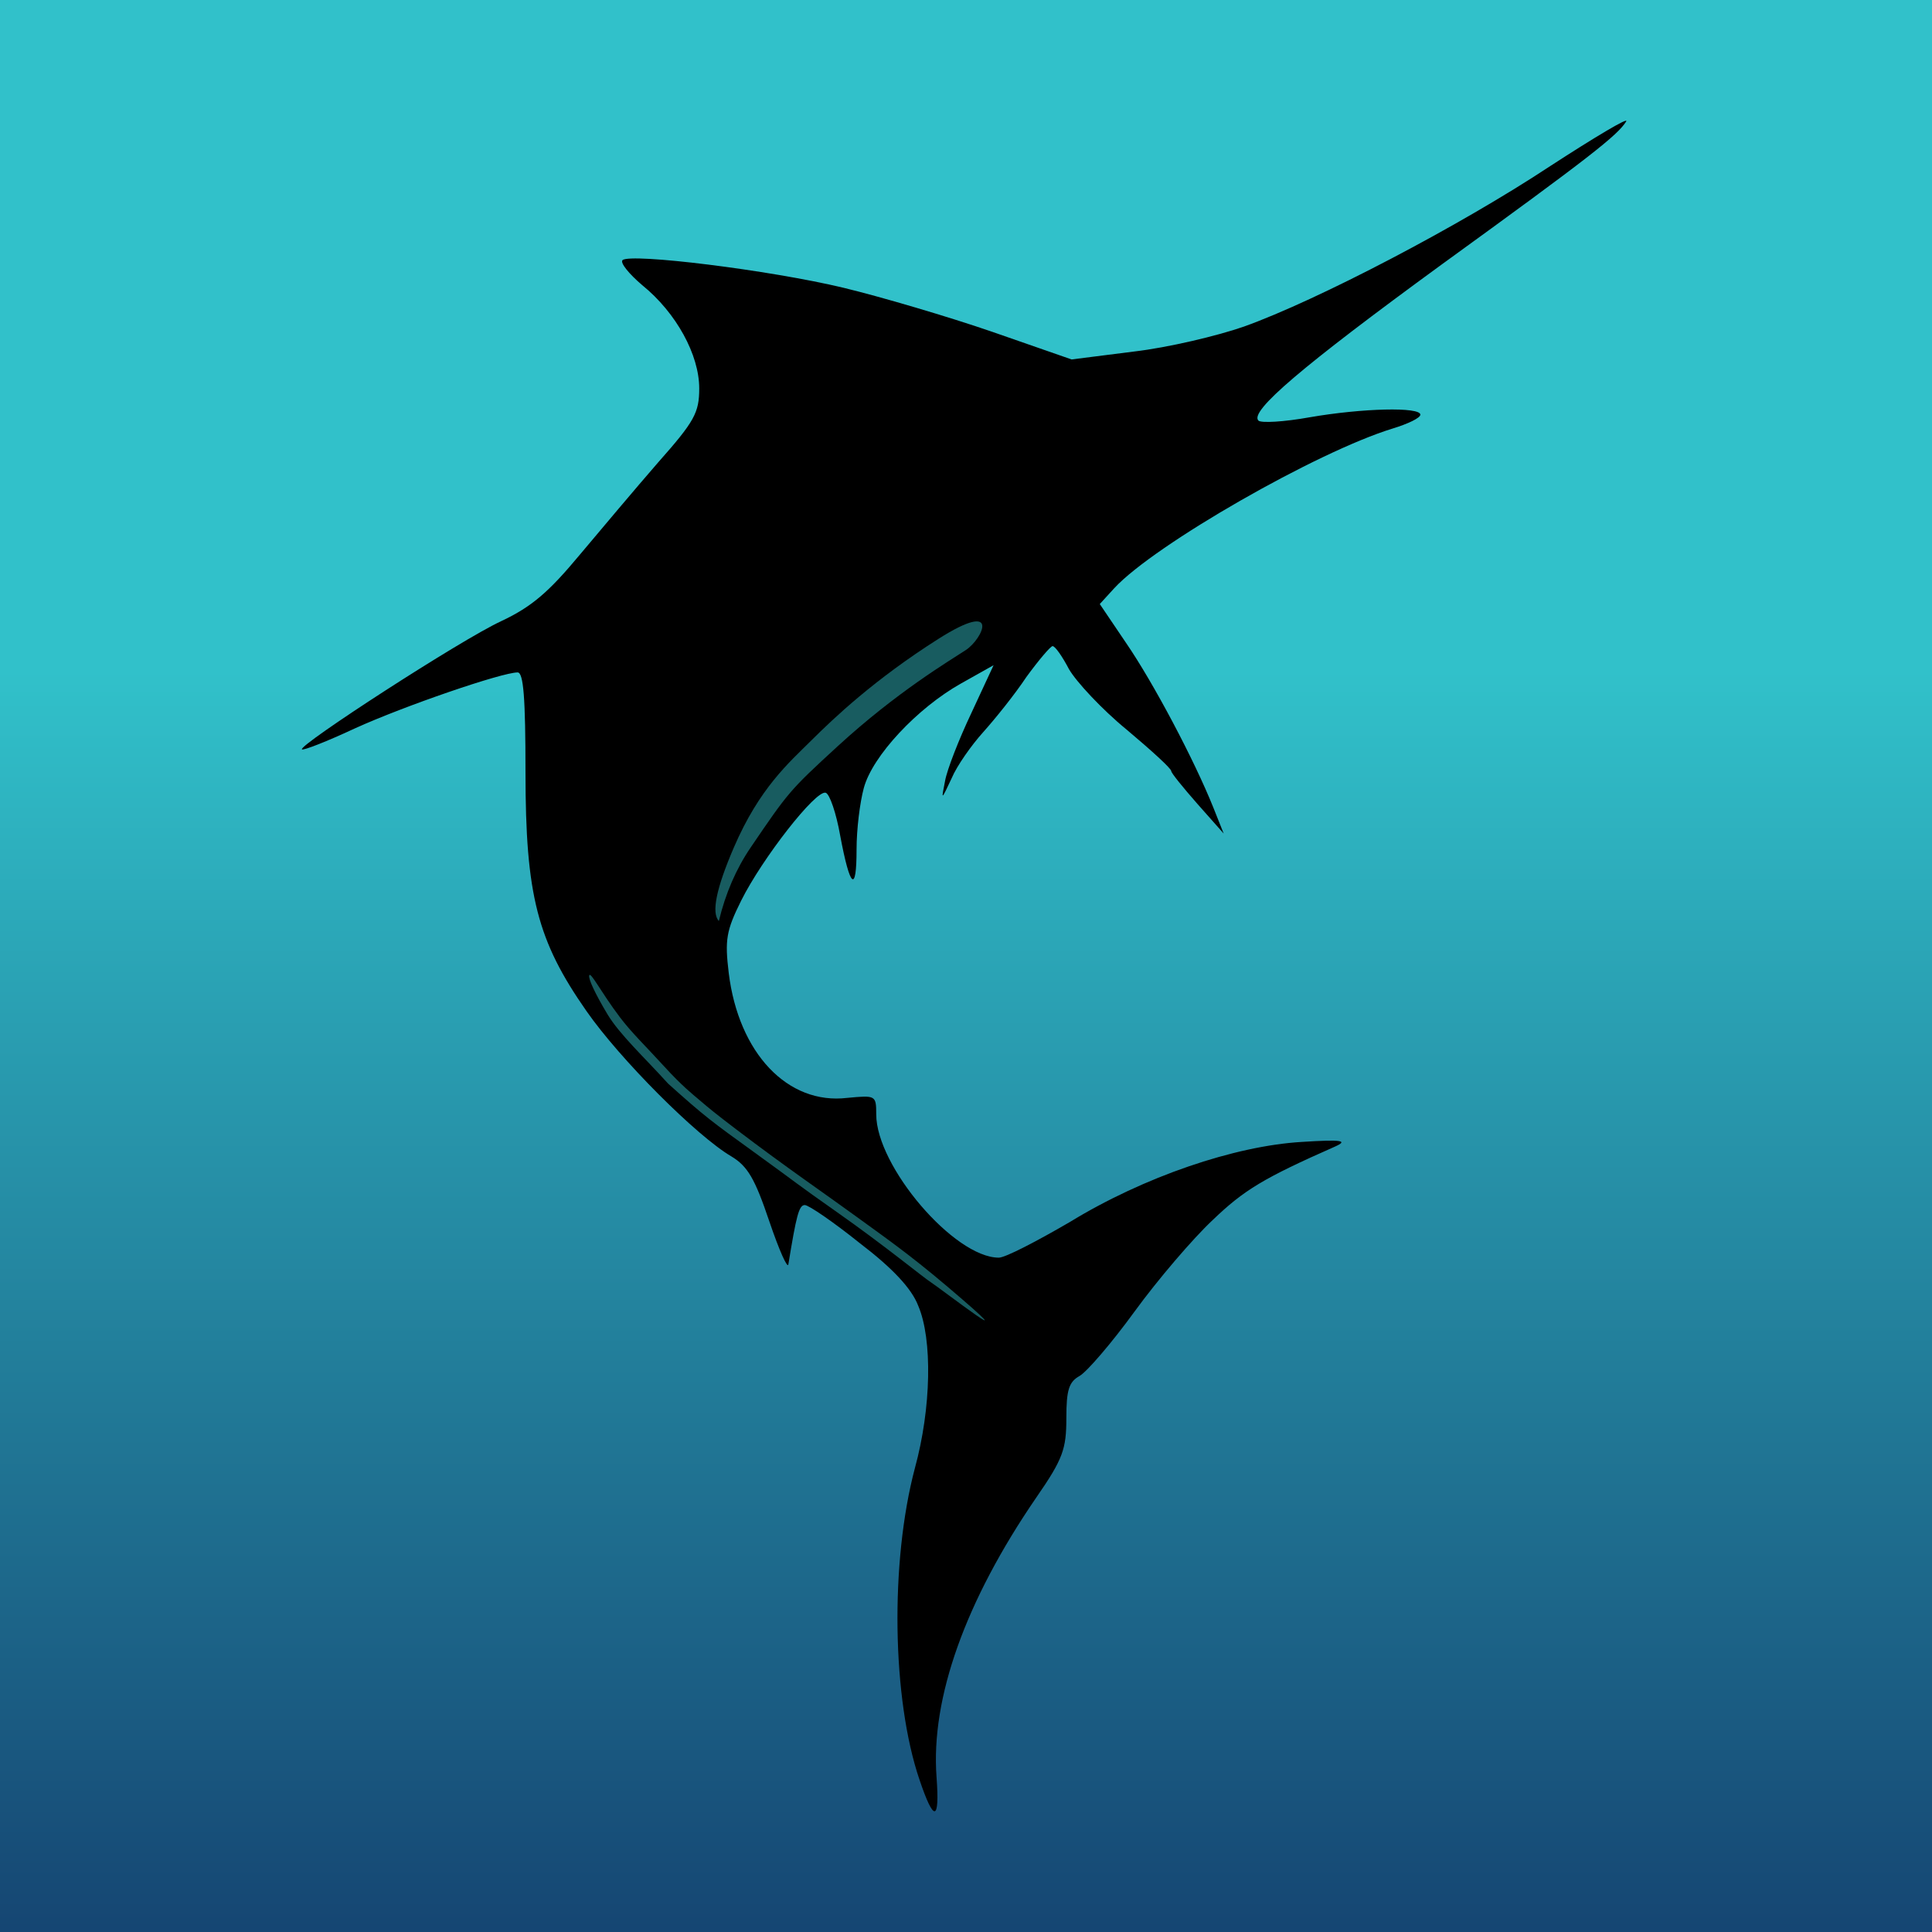
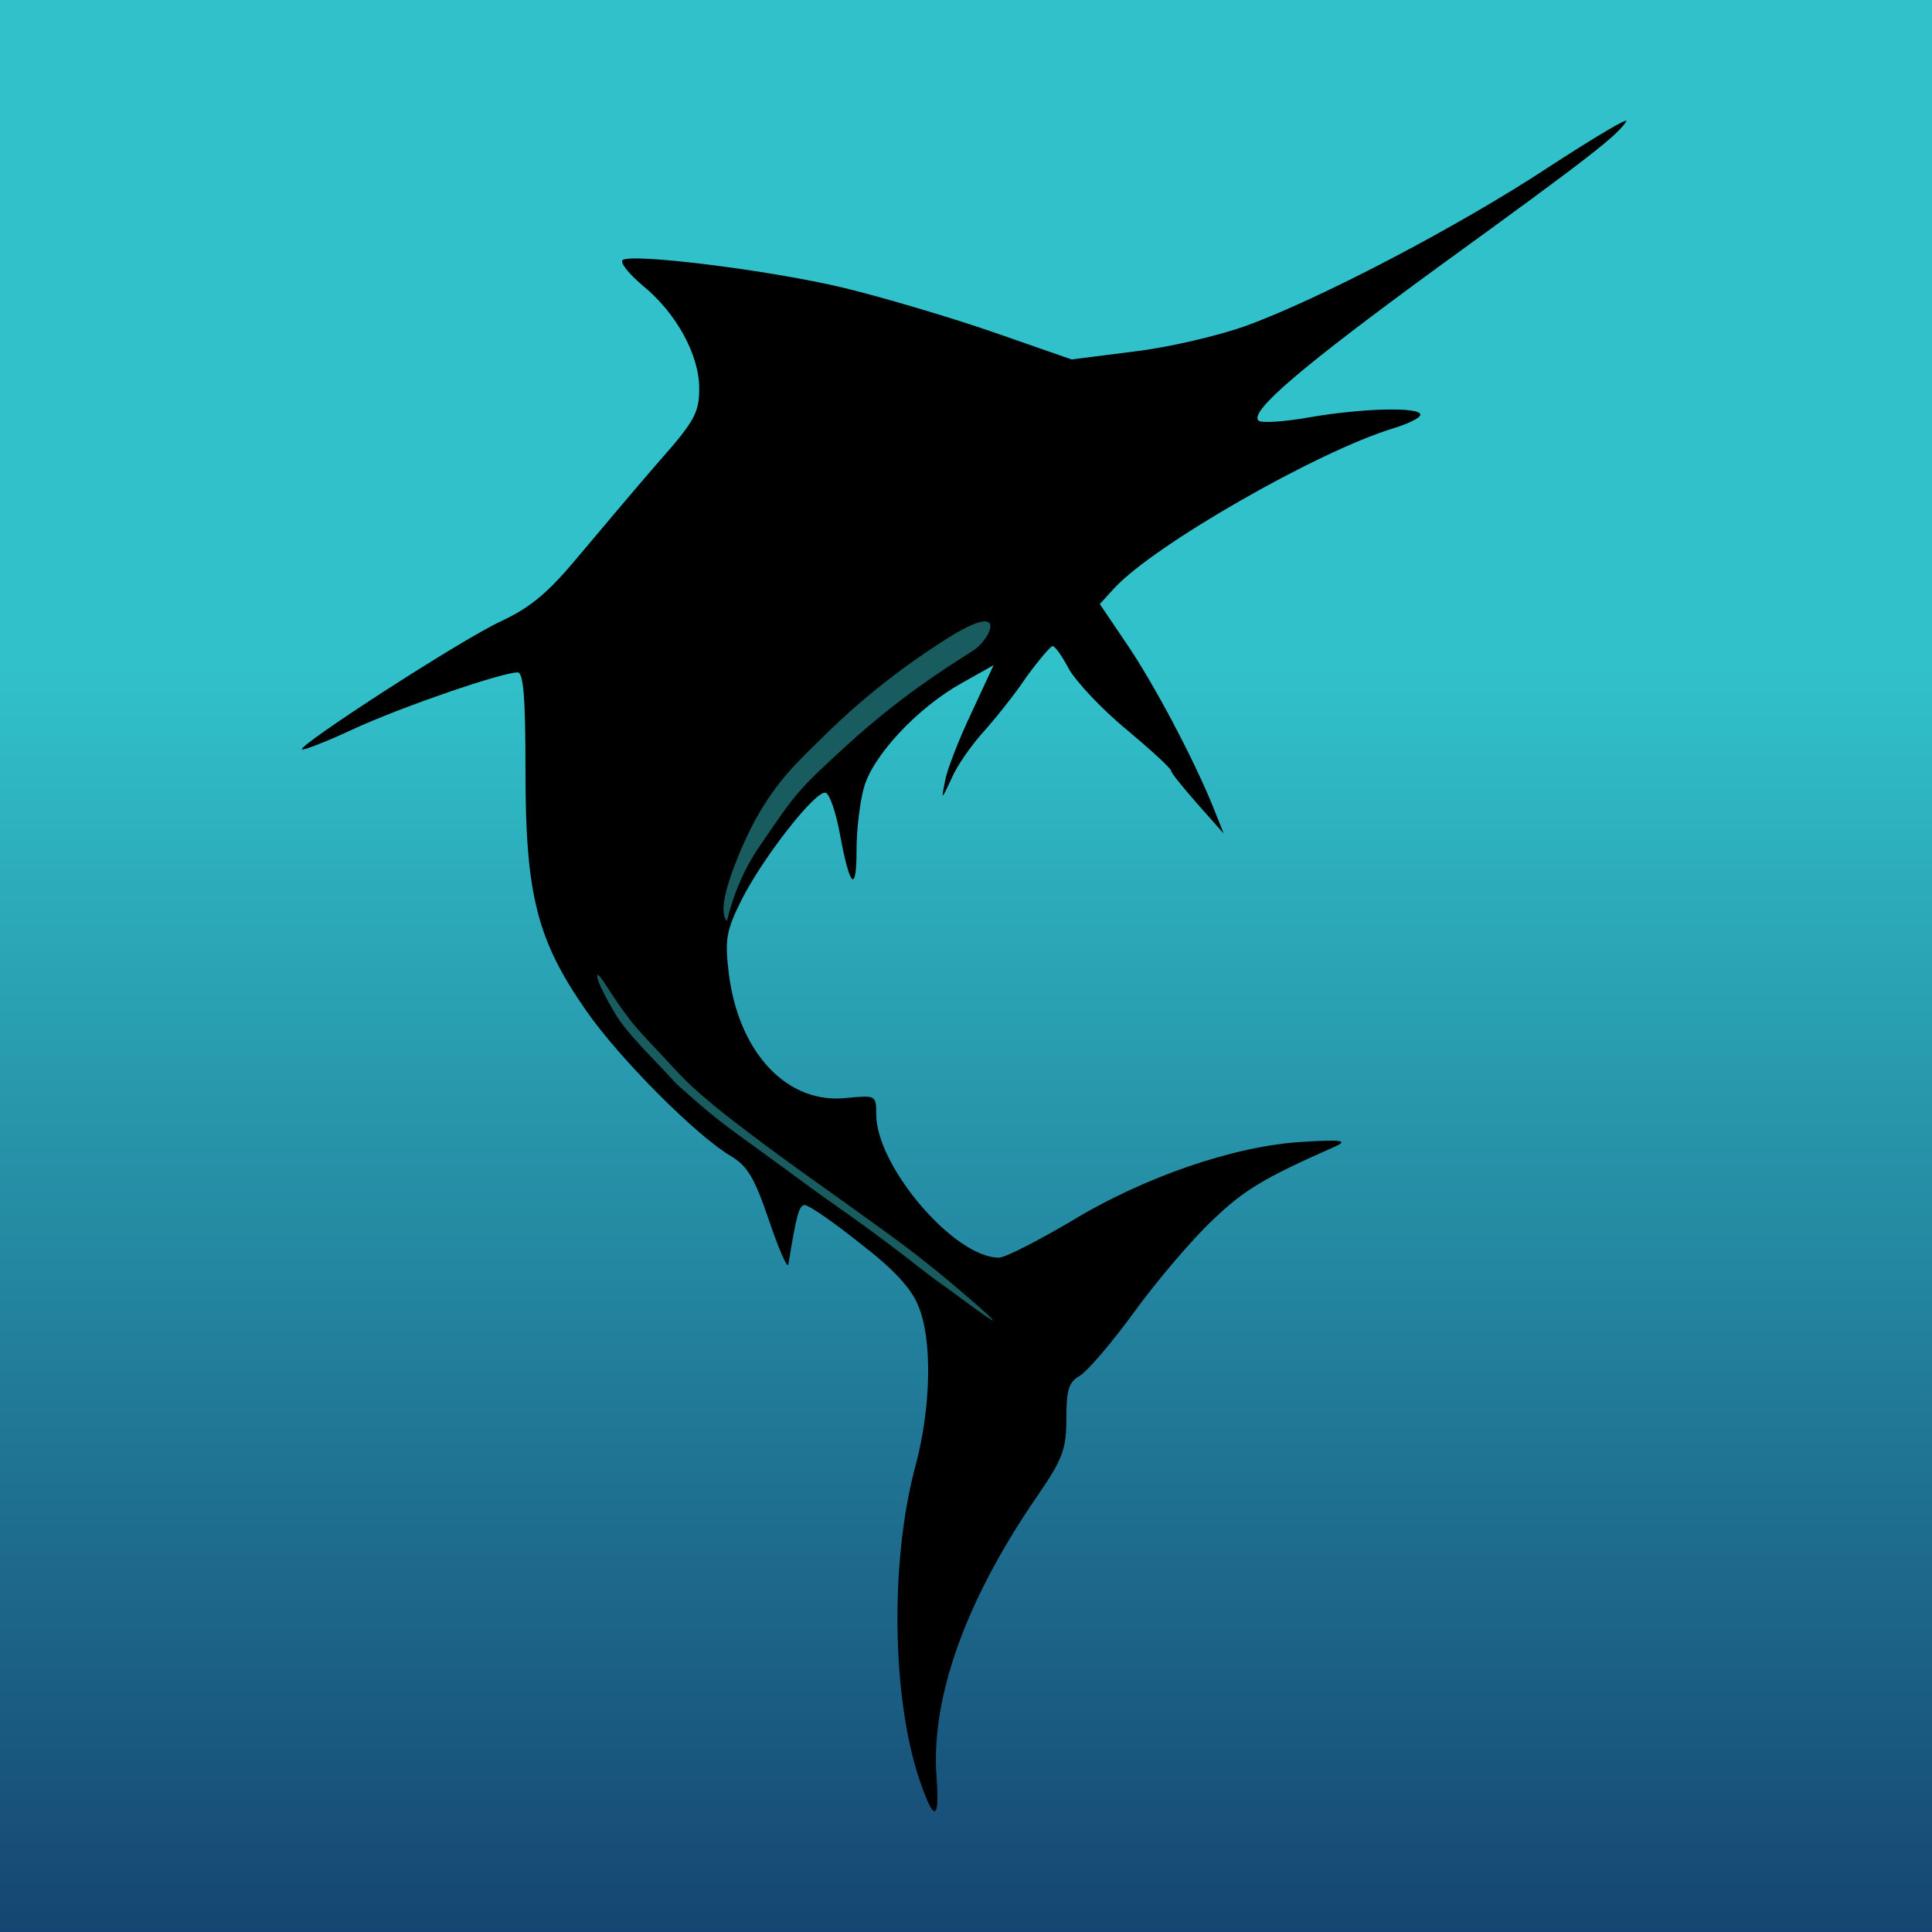
<svg xmlns="http://www.w3.org/2000/svg" width="512px" height="512px" viewBox="0 0 512 512" version="1.1">
  <defs>
    <linearGradient x1="50%" y1="34.792%" x2="50%" y2="100%" id="linearGradient-1">
      <stop stop-color="#31C1CA" offset="0%" />
      <stop stop-color="#154572" offset="100%" />
    </linearGradient>
  </defs>
  <g id="Icon" stroke="none" stroke-width="1" fill="none" fill-rule="evenodd">
    <rect id="Background" fill="url(#linearGradient-1)" x="0" y="0" width="512" height="512" />
-     <g id="marlin" transform="translate(255.5, 256) scale(-1, 1) translate(-255.5, -256) translate(80, 32)" fill="#000000" fill-rule="nonzero">
-       <g id="Group" transform="translate(175.5, 224) scale(-1, 1) rotate(-180) translate(-175.5, -224) translate(0, 0)">
+     <g id="marlin" transform="translate(255.5, 256) scale(-1, 1) translate(-255.5, -256)translate(80, 32)">
+       <g id="Group" transform="translate(175.5, 224) scale(-1, 1) rotate(-180) translate(-175.5, -224)translate(0, 0)" fill="#000000" fill-rule="nonzero">
        <path d="M0.038,447.828 C2.296,444.168 9.593,438.418 49.031,409.839 C86.036,382.829 99.935,370.98 97.503,368.54 C96.808,367.843 90.727,368.191 83.951,369.411 C69.879,371.851 54.59,372.199 54.59,370.108 C54.59,369.237 57.891,367.669 61.887,366.449 C81.867,360.35 125.126,335.605 135.724,324.104 L139.546,319.922 L132.597,309.64 C125.3,299.01 114.529,278.622 109.49,266.075 L106.711,259.105 L113.66,266.947 C117.482,271.303 120.609,275.137 120.609,275.66 C120.609,276.357 125.995,281.236 132.423,286.638 C139.025,292.04 145.801,299.359 147.712,302.67 C149.449,305.981 151.36,308.769 152.055,308.769 C152.577,308.769 155.704,305.109 159.005,300.579 C162.132,295.874 167.344,289.426 170.471,285.941 C173.598,282.456 177.421,277.054 178.81,273.743 C181.59,267.818 181.59,267.818 180.548,273.046 C180.027,276.008 176.899,284.024 173.598,290.994 L167.691,303.715 L176.378,298.836 C187.845,292.389 199.832,279.668 202.091,271.129 C203.133,267.295 204.002,260.151 204.002,254.923 C204.002,243.073 205.739,244.641 208.345,258.582 C209.388,264.507 211.125,269.561 212.168,269.909 C214.774,270.78 229.02,252.483 234.579,241.331 C238.575,233.315 238.923,230.875 237.88,222.162 C235.274,200.902 222.244,187.136 206.434,189.053 C198.964,189.75 198.79,189.75 198.79,184.696 C198.79,170.93 178.116,146.708 166.302,146.708 C164.564,146.708 156.225,151.064 147.538,156.118 C127.906,168.142 103.757,176.332 86.036,177.377 C75.265,178.074 73.701,177.726 77.176,176.158 C96.113,167.793 101.325,164.656 109.664,156.64 C114.876,151.761 124.258,140.783 130.339,132.418 C136.419,124.054 143.021,116.387 144.932,115.341 C147.712,113.773 148.407,111.682 148.407,104.188 C148.407,95.998 149.276,93.384 156.399,83.103 C175.162,55.744 184.37,29.954 182.806,9.043 C181.938,-2.807 183.501,-2.981 187.323,8.346 C194.62,29.78 195.142,66.026 188.54,90.945 C184.196,106.802 183.849,125.1 187.671,133.987 C189.408,138.517 194.447,143.92 203.133,150.541 C210.083,156.118 216.685,160.648 217.727,160.648 C219.291,160.648 219.986,157.686 222.07,144.965 C222.244,143.571 224.503,148.625 227.109,156.292 C230.931,167.619 232.842,170.93 237.185,173.544 C246.393,178.946 266.72,199.334 275.581,212.055 C288.611,230.701 291.738,242.725 291.738,275.311 C291.738,295.002 292.259,301.799 293.823,301.799 C297.992,301.799 323.879,292.911 336.909,286.986 C344.38,283.501 350.634,281.062 350.981,281.41 C352.024,282.456 308.764,310.512 298.166,315.391 C290.001,319.224 285.484,323.232 277.492,332.817 C271.932,339.439 262.551,350.591 256.644,357.387 C246.914,368.366 245.698,370.631 245.698,377.079 C245.698,385.966 251.779,397.118 260.813,404.437 C264.288,407.4 266.72,410.362 266.025,411.059 C263.94,412.976 227.109,408.445 207.477,403.74 C197.4,401.301 179.679,396.073 168.039,392.065 L147.017,384.746 L130.512,386.837 C121.478,387.883 108.274,391.019 101.325,393.459 C81.867,400.429 44.166,420.121 20.191,435.978 C8.377,443.646 -0.657,449.048 0.038,447.828 Z" id="Path" />
      </g>
+       <g id="Group-2" transform="translate(220.3037, 225.2912) scale(-1, 1) translate(-220.3037, -225.2912)translate(167.8768, 132.6766)" fill="#2999A0" fill-opacity="0.6">
+         <path d="M34.38,79.399 C36.154,72.067 38.959,65.581 42.794,59.939 C52.783,45.248 53.108,44.798 65.863,33.093 C81.649,18.609 95.499,10.449 99.877,7.56 C104.254,4.671 109.421,-6.065 92.505,4.671 C75.589,15.408 64.921,25.553 58.927,31.51 C52.932,37.468 45.141,44.159 38.344,59.939 C33.682,70.765 32.36,77.251 34.38,79.399 Z" id="Path-2" />
+         <path d="M95.019,176.35 C84.484,167.4 77.555,162.659 70.857,157.766 C62.906,151.958 52.427,144.846 39.034,134.655 C33.318,130.305 31.856,129.084 29.359,126.953 C27.405,125.284 24.651,123.158 19.827,117.863 C15.003,112.568 11.254,109.007 8.136,104.873 C3.029,98.102 0.385,92.715 0.028,93.823 C-0.254,94.702 1.61,98.688 4.858,104.107 C8.106,109.526 14.82,115.716 20.925,122.489 C30.773,131.337 32.602,132.626 43.744,140.682 C55.827,149.419 54.417,148.646 65.702,156.567 C78.541,165.579 88.543,173.859 90.691,175.226 C92.839,176.593 118.502,196.3 95.019,176.35 Z" id="Path-3" />
+       </g>
    </g>
-     <path d="M190.503,244.076 C192.277,236.744 195.082,230.257 198.918,224.616 C208.906,209.925 209.231,209.474 221.986,197.77 C237.772,183.285 251.622,175.126 256,172.237 C260.378,169.348 265.544,158.611 248.628,169.348 C231.713,180.085 221.044,190.23 215.05,196.187 C209.055,202.144 201.264,208.836 194.467,224.616 C189.805,235.441 188.483,241.928 190.503,244.076 Z" id="Path-2" fill-opacity="0.6" fill="#2999A0" />
-     <path d="M251.142,341.026 C240.608,332.077 233.678,327.336 226.98,322.443 C219.03,316.635 208.55,309.522 195.157,299.331 C189.441,294.982 187.979,293.761 185.482,291.629 C183.528,289.96 180.774,287.834 175.95,282.539 C171.126,277.244 167.377,273.684 164.259,269.55 C159.152,262.779 156.508,257.391 156.151,258.5 C155.869,259.378 157.733,263.365 160.981,268.784 C164.229,274.203 170.944,280.393 177.048,287.165 C186.896,296.014 188.725,297.302 199.867,305.359 C211.95,314.096 210.54,313.322 221.826,321.244 C234.665,330.256 244.666,338.535 246.814,339.902 C248.962,341.27 274.625,360.977 251.142,341.026 Z" id="Path-3" fill-opacity="0.6" fill="#2999A0" />
  </g>
</svg>
